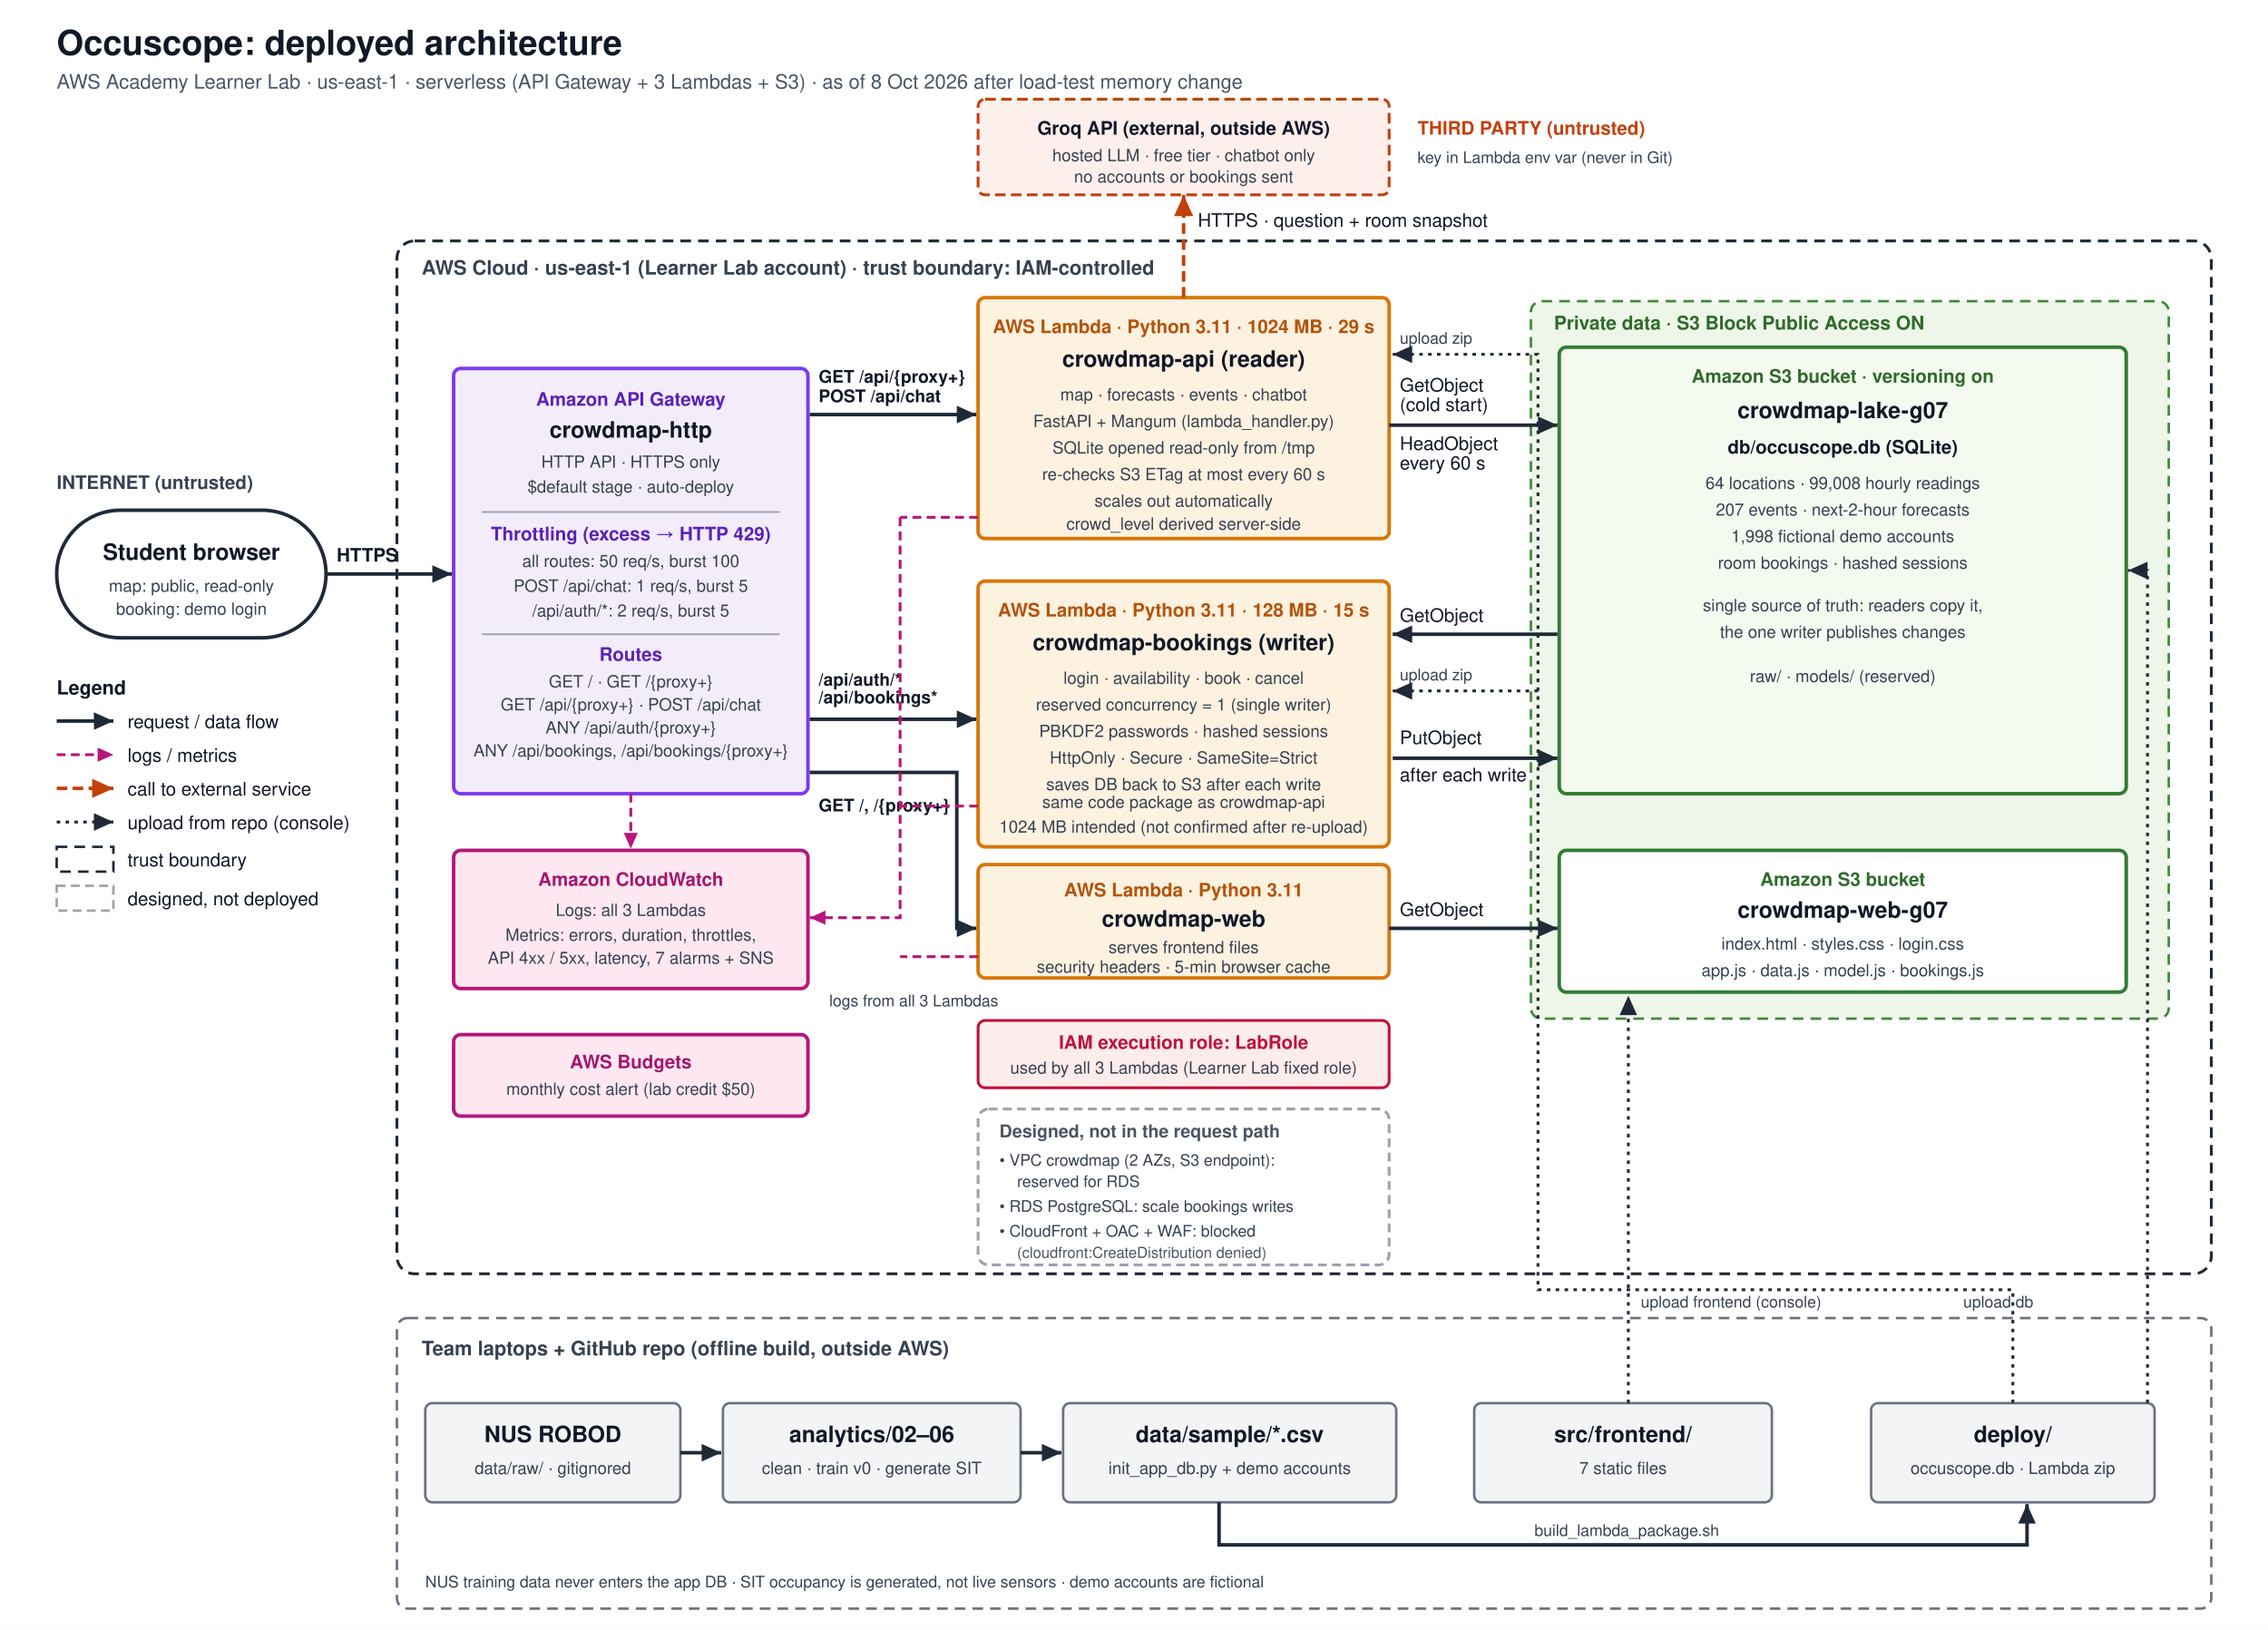
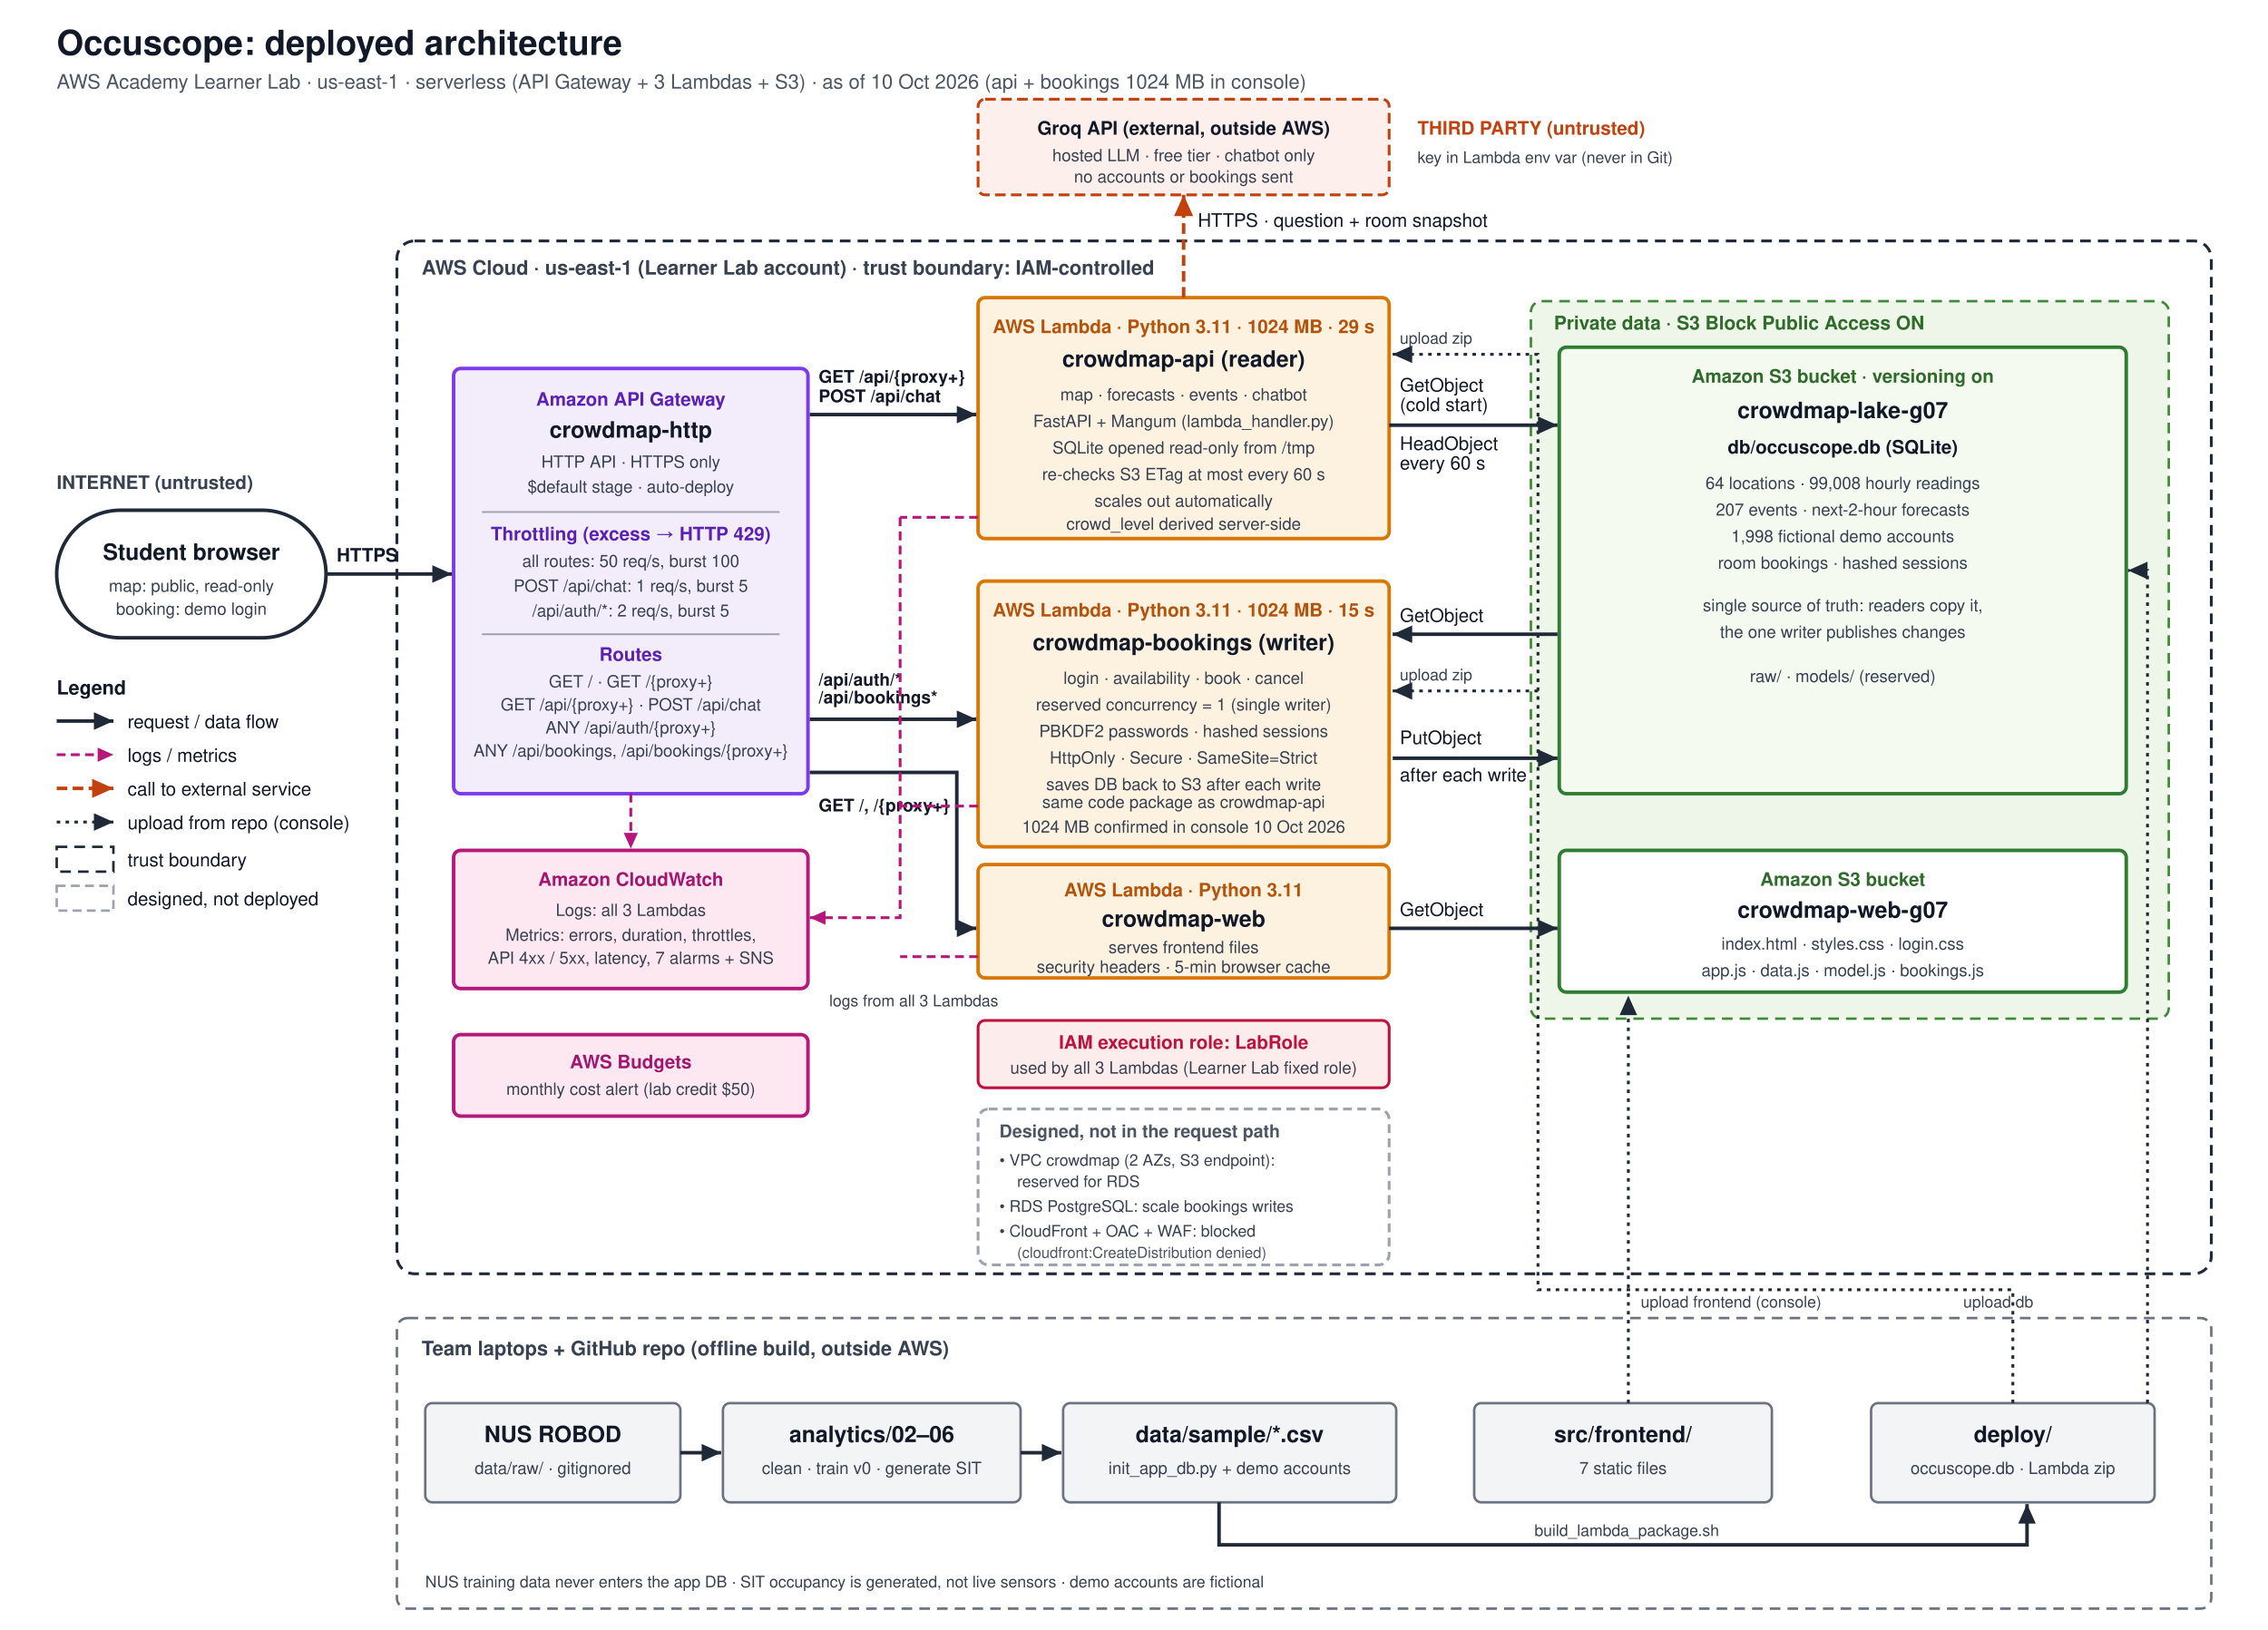
<svg xmlns="http://www.w3.org/2000/svg" viewBox="0 0 1280 920" width="1280" height="920" preserveAspectRatio="xMidYMid meet" style="max-width:100%;height:auto;display:block" font-family="Helvetica, Arial, 'Liberation Sans', sans-serif">
  <defs>
    <marker id="dark" viewBox="0 0 10 9" refX="10" refY="4.5" markerWidth="11" markerHeight="10" markerUnits="userSpaceOnUse" orient="auto">
      <path d="M0,0 L10,4.5 L0,9 z" fill="#1f2937" />
    </marker>
    <marker id="mag" viewBox="0 0 10 9" refX="10" refY="4.5" markerWidth="9" markerHeight="8" markerUnits="userSpaceOnUse" orient="auto">
      <path d="M0,0 L10,4.5 L0,9 z" fill="#b5177a" />
    </marker>
    <marker id="ext" viewBox="0 0 10 9" refX="10" refY="4.5" markerWidth="12" markerHeight="11" markerUnits="userSpaceOnUse" orient="auto">
      <path d="M0,0 L10,4.5 L0,9 z" fill="#c2410c" />
    </marker>
  </defs>
  <style>
    .t{fill:#374151;font-size:9.5px;text-anchor:middle}
    .h{font-weight:700;font-size:10.5px;text-anchor:middle}
    .hb{font-weight:700;font-size:12.7px;text-anchor:middle;fill:#111827}
    .l{fill:#111827;font-size:10.5px}
    .lb{fill:#111827;font-size:9.8px;font-weight:700}
    .sm{fill:#374151;font-size:9px}
  </style>
  <rect width="1280" height="920" fill="#fff" />
  <text x="32" y="31" font-size="19.5" font-weight="700" fill="#111827">Occuscope: deployed architecture</text>
-   <text x="32" y="50" font-size="11.2" fill="#4b5563">AWS Academy Learner Lab · us-east-1 · serverless (API Gateway + 3 Lambdas + S3) · as of 8 Oct 2026 after load-test memory change</text>
+   <text x="32" y="50" font-size="11.2" fill="#4b5563">AWS Academy Learner Lab · us-east-1 · serverless (API Gateway + 3 Lambdas + S3) · as of 10 Oct 2026 (api + bookings 1024 MB in console)</text>
  <rect x="552" y="56" width="232" height="54" rx="4" fill="#fdf0ec" stroke="#c2410c" stroke-width="1.6" stroke-dasharray="6 3" />
  <text x="668" y="76" class="h" fill="#111827" font-size="12">Groq API (external, outside AWS)</text>
  <text x="668" y="91" class="t">hosted LLM · free tier · chatbot only</text>
  <text x="668" y="103" class="t">no accounts or bookings sent</text>
  <text x="800" y="76" font-size="10.5" font-weight="700" fill="#c2410c">THIRD PARTY (untrusted)</text>
  <text x="800" y="92" class="sm" fill="#c2410c" font-size="9.5">key in Lambda env var (never in Git)</text>
  <rect x="224" y="136" width="1024" height="583" rx="10" fill="none" stroke="#1f2937" stroke-width="1.6" stroke-dasharray="6 4" />
  <text x="238" y="155" font-size="11.2" font-weight="700" fill="#374151">AWS Cloud · us-east-1 (Learner Lab account) · trust boundary: IAM-controlled</text>
  <rect x="864" y="170" width="360" height="405" rx="6" fill="#eef6e9" stroke="#3d8b37" stroke-width="1.4" stroke-dasharray="6 4" />
  <text x="877" y="186" font-size="10.7" font-weight="700" fill="#2f6b2a">Private data · S3 Block Public Access ON</text>
  <rect x="880" y="196" width="320" height="252" rx="4" fill="#f4faf0" stroke="#2f7d32" stroke-width="2" />
  <text x="1040" y="216" class="h" fill="#2f6b2a" font-size="10.4">Amazon S3 bucket · versioning on</text>
  <text x="1040" y="236" class="hb" fill="#111827">crowdmap-lake-g07</text>
  <text x="1040" y="256" class="h" fill="#111827" font-size="11.5">db/occuscope.db (SQLite)</text>
  <text x="1040" y="276" class="t">64 locations · 99,008 hourly readings</text>
  <text x="1040" y="291" class="t">207 events · next-2-hour forecasts</text>
  <text x="1040" y="306" class="t">1,998 fictional demo accounts</text>
  <text x="1040" y="321" class="t">room bookings · hashed sessions</text>
  <text x="1040" y="345" class="t">single source of truth: readers copy it,</text>
  <text x="1040" y="360" class="t">the one writer publishes changes</text>
  <text x="1040" y="385" class="t">raw/ · models/ (reserved)</text>
  <rect x="880" y="480" width="320" height="80" rx="4" fill="#fff" stroke="#2f7d32" stroke-width="2" />
  <text x="1040" y="500" class="h" fill="#2f6b2a" font-size="10.4">Amazon S3 bucket</text>
  <text x="1040" y="518" class="hb" fill="#111827">crowdmap-web-g07</text>
  <text x="1040" y="536" class="t">index.html · styles.css · login.css</text>
  <text x="1040" y="551" class="t">app.js · data.js · model.js · bookings.js</text>
  <rect x="256" y="208" width="200" height="240" rx="4" fill="#f3ecfb" stroke="#7c3aed" stroke-width="2" />
  <text x="356" y="229" class="h" fill="#5b21b6" font-size="11">Amazon API Gateway</text>
  <text x="356" y="247" class="hb">crowdmap-http</text>
  <text x="356" y="264" class="t">HTTP API · HTTPS only</text>
  <text x="356" y="278" class="t">$default stage · auto-deploy</text>
  <line x1="272" y1="289" x2="440" y2="289" stroke="#9ca3af" />
  <text x="356" y="305" class="h" fill="#5b21b6" font-size="10.5">Throttling (excess → HTTP 429)</text>
  <text x="356" y="320" class="t">all routes: 50 req/s, burst 100</text>
  <text x="356" y="334" class="t">POST /api/chat: 1 req/s, burst 5</text>
  <text x="356" y="348" class="t">/api/auth/*: 2 req/s, burst 5</text>
  <line x1="272" y1="358" x2="440" y2="358" stroke="#9ca3af" />
  <text x="356" y="373" class="h" fill="#5b21b6" font-size="10.5">Routes</text>
  <text x="356" y="388" class="t" font-size="9">GET / · GET /{proxy+}</text>
  <text x="356" y="401" class="t" font-size="9">GET /api/{proxy+} · POST /api/chat</text>
  <text x="356" y="414" class="t" font-size="8.8">ANY /api/auth/{proxy+}</text>
  <text x="356" y="427" class="t" font-size="8.8">ANY /api/bookings, /api/bookings/{proxy+}</text>
  <rect x="552" y="168" width="232" height="136" rx="4" fill="#fdf1e0" stroke="#d97706" stroke-width="2" />
  <text x="668" y="188" class="h" fill="#b45309" font-size="9">AWS Lambda · Python 3.11 · 1024 MB · 29 s</text>
  <text x="668" y="207" class="hb">crowdmap-api (reader)</text>
  <text x="668" y="226" class="t">map · forecasts · events · chatbot</text>
  <text x="668" y="241" class="t">FastAPI + Mangum (lambda_handler.py)</text>
  <text x="668" y="256" class="t">SQLite opened read-only from /tmp</text>
  <text x="668" y="271" class="t">re-checks S3 ETag at most every 60 s</text>
  <text x="668" y="286" class="t">scales out automatically</text>
  <text x="668" y="299" class="t">crowd_level derived server-side</text>
  <rect x="552" y="328" width="232" height="150" rx="4" fill="#fdf1e0" stroke="#d97706" stroke-width="2" />
-   <text x="668" y="348" class="h" fill="#b45309" font-size="9">AWS Lambda · Python 3.11 · 128 MB · 15 s</text>
+   <text x="668" y="348" class="h" fill="#b45309" font-size="9">AWS Lambda · Python 3.11 · 1024 MB · 15 s</text>
  <text x="668" y="367" class="hb">crowdmap-bookings (writer)</text>
  <text x="668" y="386" class="t">login · availability · book · cancel</text>
  <text x="668" y="401" class="t">reserved concurrency = 1 (single writer)</text>
  <text x="668" y="416" class="t">PBKDF2 passwords · hashed sessions</text>
  <text x="668" y="431" class="t">HttpOnly · Secure · SameSite=Strict</text>
  <text x="668" y="446" class="t">saves DB back to S3 after each write</text>
  <text x="668" y="456" class="t">same code package as crowdmap-api</text>
-   <text x="668" y="470" class="t" font-size="8.5">1024 MB intended (not confirmed after re-upload)</text>
+   <text x="668" y="470" class="t" font-size="8.5">1024 MB confirmed in console 10 Oct 2026</text>
  <rect x="552" y="488" width="232" height="64" rx="4" fill="#fdf1e0" stroke="#d97706" stroke-width="2" />
  <text x="668" y="506" class="h" fill="#b45309" font-size="9">AWS Lambda · Python 3.11</text>
  <text x="668" y="523" class="hb" font-size="12.7">crowdmap-web</text>
  <text x="668" y="538" class="t">serves frontend files</text>
  <text x="668" y="549" class="t" font-size="9.5">security headers · 5-min browser cache</text>
  <rect x="552" y="576" width="232" height="38" rx="4" fill="#fdecec" stroke="#be123c" stroke-width="1.6" />
  <text x="668" y="592" class="h" fill="#be123c" font-size="10.4">IAM execution role: LabRole</text>
  <text x="668" y="606" class="t" font-size="9.5">used by all 3 Lambdas (Learner Lab fixed role)</text>
  <rect x="256" y="480" width="200" height="78" rx="4" fill="#fde8f1" stroke="#b5177a" stroke-width="2" />
  <text x="356" y="500" class="h" fill="#a3156f" font-size="11.5">Amazon CloudWatch</text>
  <text x="356" y="517" class="t">Logs: all 3 Lambdas</text>
  <text x="356" y="531" class="t">Metrics: errors, duration, throttles,</text>
  <text x="356" y="544" class="t">API 4xx / 5xx, latency, 7 alarms + SNS</text>
  <rect x="256" y="584" width="200" height="46" rx="4" fill="#fde8f1" stroke="#b5177a" stroke-width="2" />
  <text x="356" y="603" class="h" fill="#a3156f" font-size="11.5">AWS Budgets</text>
  <text x="356" y="618" class="t">monthly cost alert (lab credit $50)</text>
  <rect x="552" y="626" width="232" height="88" rx="6" fill="#fff" stroke="#9ca3af" stroke-width="1.6" stroke-dasharray="5 3" />
  <text x="564" y="642" font-size="10" font-weight="700" fill="#4b5563">Designed, not in the request path</text>
  <text x="564" y="658" class="sm">• VPC crowdmap (2 AZs, S3 endpoint):</text>
  <text x="574" y="670" class="sm">reserved for RDS</text>
  <text x="564" y="684" class="sm">• RDS PostgreSQL: scale bookings writes</text>
  <text x="564" y="698" class="sm">• CloudFront + OAC + WAF: blocked</text>
  <text x="574" y="710" font-size="8.5" fill="#4b5563">(cloudfront:CreateDistribution denied)</text>
  <text x="32" y="276" font-size="10.5" font-weight="700" fill="#374151">INTERNET (untrusted)</text>
  <rect x="32" y="288" width="152" height="72" rx="36" fill="#fff" stroke="#1f2937" stroke-width="2" />
  <text x="108" y="316" class="hb">Student browser</text>
  <text x="108" y="334" class="t" font-size="9.5">map: public, read-only</text>
  <text x="108" y="347" class="t" font-size="9.5">booking: demo login</text>
  <text x="190" y="317" font-size="10.5" font-weight="700" fill="#111827">HTTPS</text>
  <text x="32" y="392" font-size="11" font-weight="700" fill="#111827">Legend</text>
  <line x1="32" y1="407" x2="64" y2="407" stroke="#1f2937" stroke-width="2" marker-end="url(#dark)" />
  <text x="72" y="411" class="l">request / data flow</text>
  <line x1="32" y1="426" x2="64" y2="426" stroke="#b5177a" stroke-width="1.6" stroke-dasharray="5 3" marker-end="url(#mag)" />
  <text x="72" y="430" class="l">logs / metrics</text>
  <line x1="32" y1="445" x2="64" y2="445" stroke="#c2410c" stroke-width="2" stroke-dasharray="6 3" marker-end="url(#ext)" />
  <text x="72" y="449" class="l">call to external service</text>
  <line x1="32" y1="464" x2="64" y2="464" stroke="#1f2937" stroke-width="1.6" stroke-dasharray="2 3" marker-end="url(#dark)" />
  <text x="72" y="468" class="l">upload from repo (console)</text>
  <rect x="32" y="478" width="32" height="14" fill="none" stroke="#1f2937" stroke-width="1.4" stroke-dasharray="6 4" />
  <text x="72" y="489" class="l">trust boundary</text>
  <rect x="32" y="500" width="32" height="14" fill="#fff" stroke="#9ca3af" stroke-width="1.4" stroke-dasharray="5 3" />
  <text x="72" y="511" class="l">designed, not deployed</text>
  <g fill="none" stroke="#1f2937" stroke-width="2">
    <line x1="184" y1="324" x2="255" y2="324" marker-end="url(#dark)" />
    <line x1="457" y1="234" x2="551" y2="234" marker-end="url(#dark)" />
    <line x1="457" y1="406" x2="551" y2="406" marker-end="url(#dark)" />
    <polyline points="457,436 540,436 540,524 551,524" marker-end="url(#dark)" />
    <line x1="784" y1="240" x2="879" y2="240" marker-end="url(#dark)" />
    <line x1="879" y1="358" x2="786" y2="358" marker-end="url(#dark)" />
    <line x1="786" y1="428" x2="879" y2="428" marker-end="url(#dark)" />
    <line x1="784" y1="524" x2="879" y2="524" marker-end="url(#dark)" />
  </g>
  <text x="462" y="216" class="lb" font-size="9">GET /api/{proxy+}</text>
  <text x="462" y="227" class="lb" font-size="9">POST /api/chat</text>
  <text x="462" y="387" class="lb">/api/auth/*</text>
  <text x="462" y="397" class="lb">/api/bookings*</text>
  <text x="462" y="458" class="lb">GET /, /{proxy+}</text>
  <text x="790" y="221" class="l" font-size="8.4">GetObject</text>
  <text x="790" y="232" class="l" font-size="8.4">(cold start)</text>
  <text x="790" y="254" class="l" font-size="8.4">HeadObject</text>
  <text x="790" y="265" class="l" font-size="8.4">every 60 s</text>
  <text x="790" y="351" class="l" font-size="8.4">GetObject</text>
  <text x="790" y="420" class="l" font-size="8.4">PutObject</text>
  <text x="790" y="441" class="l" font-size="8.4">after each write</text>
  <text x="790" y="517" class="l" font-size="8.4">GetObject</text>
  <line x1="668" y1="168" x2="668" y2="110" stroke="#c2410c" stroke-width="2" stroke-dasharray="6 3" marker-end="url(#ext)" />
  <text x="676" y="128" class="l" font-size="9.2">HTTPS · question + room snapshot</text>
  <line x1="356" y1="448" x2="356" y2="479" stroke="#b5177a" stroke-width="1.6" stroke-dasharray="5 3" marker-end="url(#mag)" />
  <g fill="none" stroke="#b5177a" stroke-width="1.6" stroke-dasharray="5 3">
    <line x1="552" y1="292" x2="508" y2="292" />
    <line x1="552" y1="455" x2="508" y2="455" />
    <line x1="552" y1="540" x2="508" y2="540" />
    <polyline points="508,292 508,518 457,518" marker-end="url(#mag)" />
  </g>
  <text x="468" y="568" class="sm" fill="#b5177a">logs from all 3 Lambdas</text>
  <rect x="224" y="744" width="1024" height="164" rx="6" fill="#fff" stroke="#6b7280" stroke-width="1.4" stroke-dasharray="6 4" />
  <text x="238" y="765" font-size="11.2" font-weight="700" fill="#374151">Team laptops + GitHub repo (offline build, outside AWS)</text>
  <g fill="#f3f4f6" stroke="#6b7280" stroke-width="1.4">
    <rect x="240" y="792" width="144" height="56" rx="4" />
    <rect x="408" y="792" width="168" height="56" rx="4" />
    <rect x="600" y="792" width="188" height="56" rx="4" />
    <rect x="832" y="792" width="168" height="56" rx="4" />
    <rect x="1056" y="792" width="160" height="56" rx="4" />
  </g>
  <text x="312" y="814" class="hb" font-size="11">NUS ROBOD</text>
  <text x="312" y="832" class="t" font-size="9.5">data/raw/ · gitignored</text>
  <text x="492" y="814" class="hb" font-size="11">analytics/02–06</text>
  <text x="492" y="832" class="t" font-size="9.5">clean · train v0 · generate SIT</text>
  <text x="694" y="814" class="hb" font-size="11">data/sample/*.csv</text>
  <text x="694" y="832" class="t" font-size="9.5">init_app_db.py + demo accounts</text>
  <text x="916" y="814" class="hb" font-size="11">src/frontend/</text>
  <text x="916" y="832" class="t" font-size="9.5">7 static files</text>
  <text x="1136" y="814" class="hb" font-size="11">deploy/</text>
  <text x="1136" y="832" class="t" font-size="9.5">occuscope.db · Lambda zip</text>
  <g stroke="#1f2937" stroke-width="2" fill="none">
    <line x1="384" y1="820" x2="407" y2="820" marker-end="url(#dark)" />
    <line x1="576" y1="820" x2="599" y2="820" marker-end="url(#dark)" />
    <polyline points="688,848 688,872 1144,872 1144,849" marker-end="url(#dark)" />
  </g>
  <text x="866" y="867" class="sm">build_lambda_package.sh</text>
  <text x="240" y="896" class="sm" font-size="9.2">NUS training data never enters the app DB · SIT occupancy is generated, not live sensors · demo accounts are fictional</text>
  <g fill="none" stroke="#1f2937" stroke-width="1.6" stroke-dasharray="2 3">
    <line x1="919" y1="792" x2="919" y2="562" marker-end="url(#dark)" />
    <polyline points="1212,792 1212,322 1201,322" marker-end="url(#dark)" />
    <polyline points="1136,792 1136,728 868,728 868,200 786,200" marker-end="url(#dark)" />
    <line x1="868" y1="390" x2="786" y2="390" marker-end="url(#dark)" />
  </g>
  <text x="926" y="738" class="sm">upload frontend (console)</text>
  <text x="1108" y="738" class="sm">upload db</text>
  <text x="790" y="194" class="sm">upload zip</text>
  <text x="790" y="384" class="sm">upload zip</text>
</svg>
